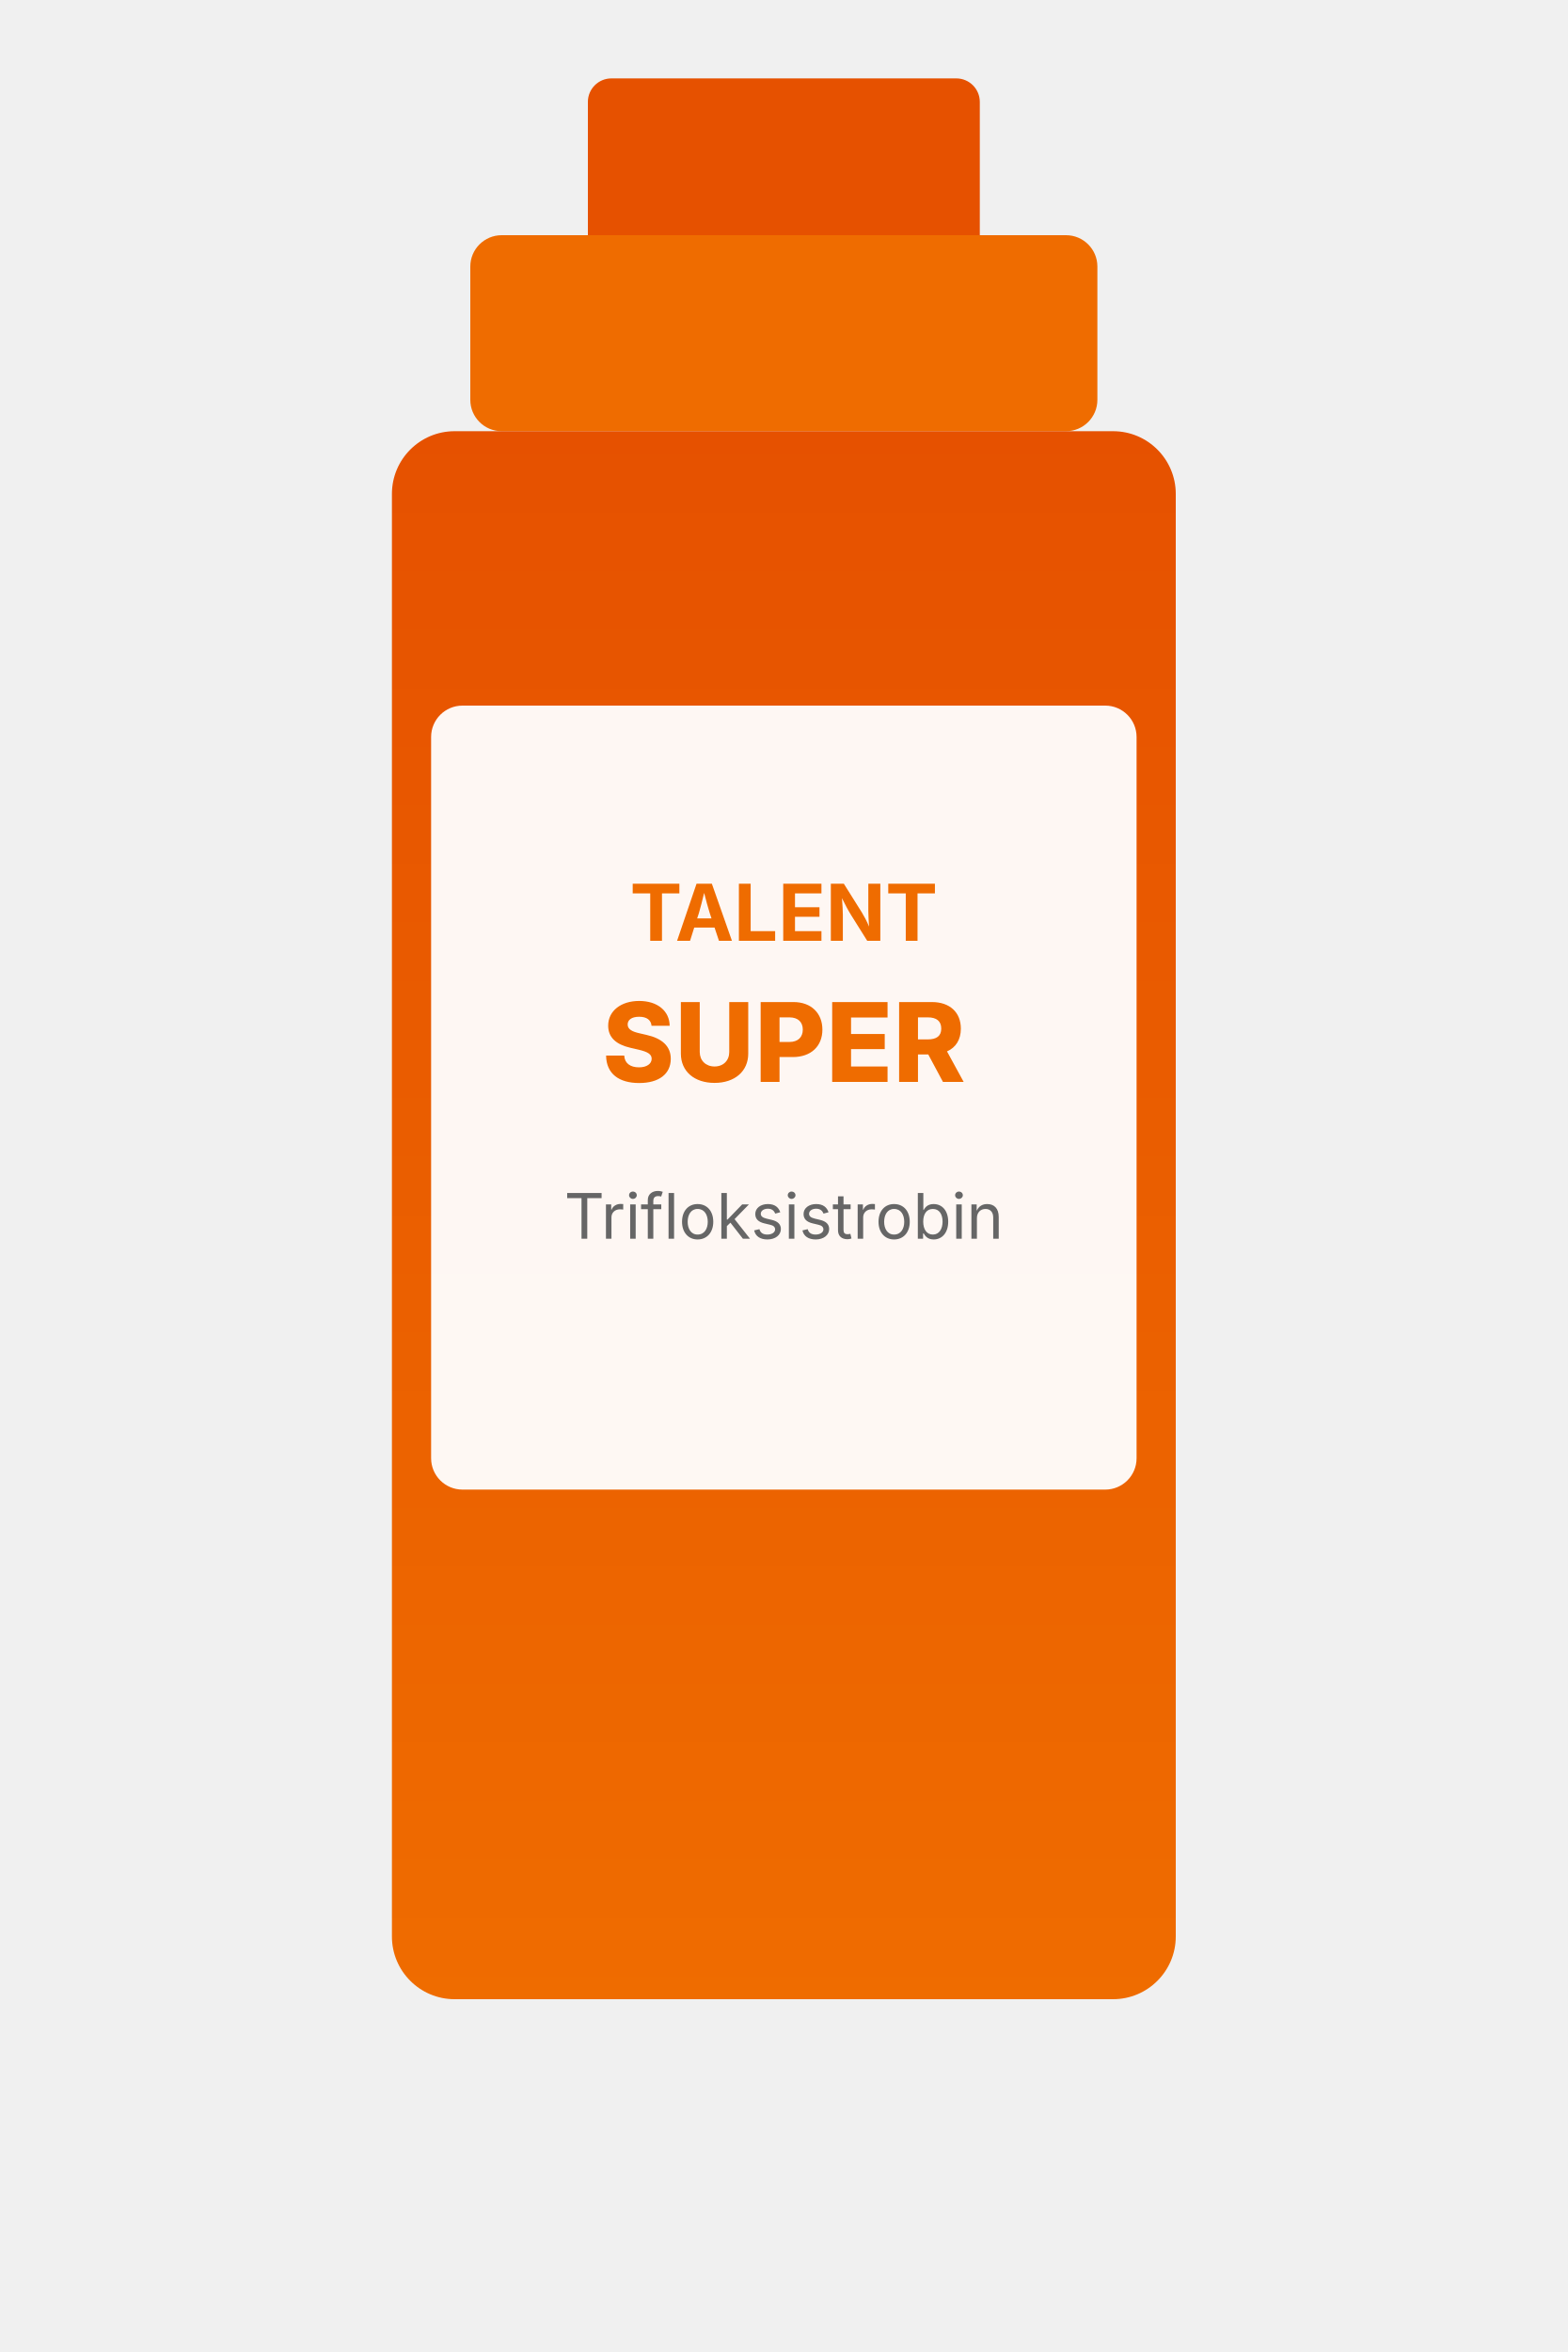
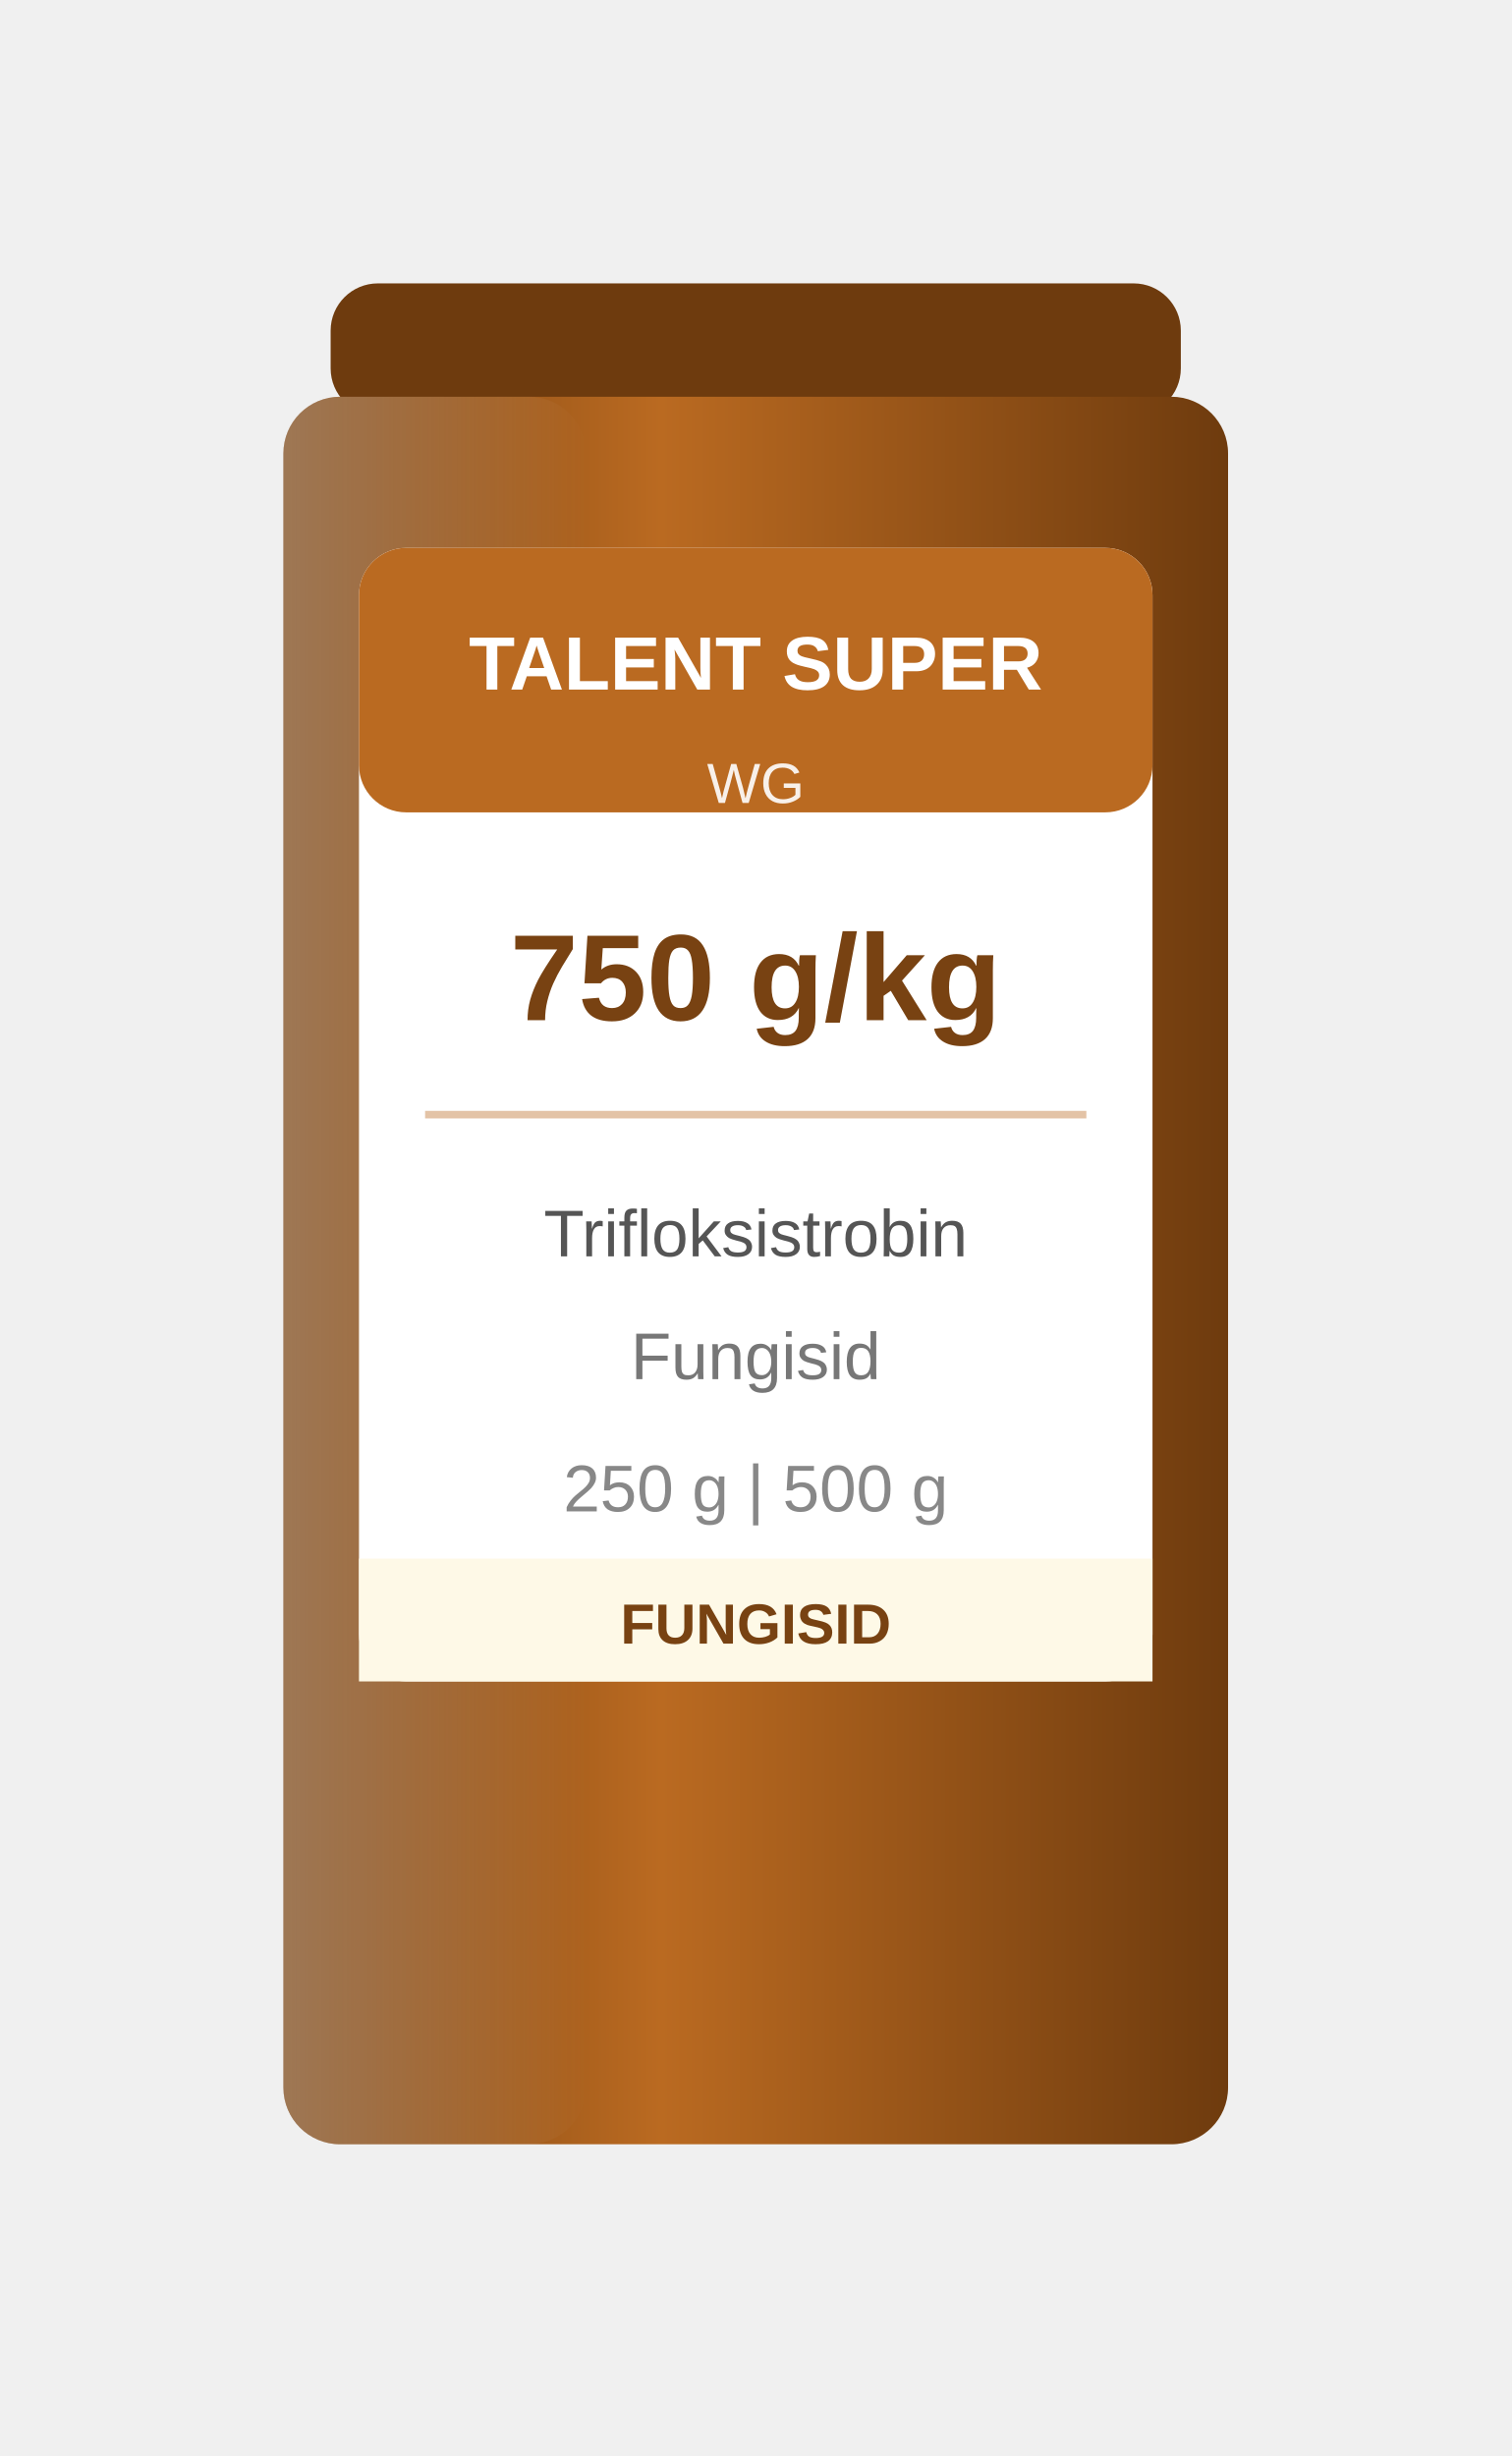
- <svg xmlns="http://www.w3.org/2000/svg" viewBox="0 0 200 300" fill="none">
+ <svg xmlns="http://www.w3.org/2000/svg" viewBox="0 0 160 260" fill="none">
  <defs>
-     <linearGradient id="b" x1="0" y1="0" x2="0" y2="1">
-       <stop offset="0%" stop-color="#E65100" />
-       <stop offset="100%" stop-color="#EF6C00" />
+     <linearGradient id="body" x1="0" y1="0" x2="1" y2="0">
+       <stop offset="0%" stop-color="#784212" />
+       <stop offset="40%" stop-color="#BA6A21" />
+       <stop offset="100%" stop-color="#6E3B0E" />
+     </linearGradient>
+     <linearGradient id="shine" x1="0" y1="0" x2="1" y2="0">
+       <stop offset="0%" stop-color="white" stop-opacity="0.28" />
+       <stop offset="100%" stop-color="white" stop-opacity="0" />
    </linearGradient>
  </defs>
-   <rect x="75" y="10" width="50" height="25" rx="3" fill="#E65100" />
-   <rect x="60" y="30" width="80" height="25" rx="4" fill="#EF6C00" />
-   <rect x="50" y="55" width="100" height="200" rx="8" fill="url(#b)" />
-   <rect x="55" y="90" width="90" height="100" rx="4" fill="white" opacity="0.95" />
-   <text x="100" y="120" text-anchor="middle" font-family="Inter,sans-serif" font-size="10" font-weight="700" fill="#EF6C00">TALENT</text>
-   <text x="100" y="138" text-anchor="middle" font-family="Inter,sans-serif" font-size="14" font-weight="800" fill="#EF6C00">SUPER</text>
-   <text x="100" y="158" text-anchor="middle" font-family="Inter,sans-serif" font-size="8" fill="#666">Trifloksistrobin</text>
+   <rect x="35" y="30" width="90" height="14" rx="5" fill="#6E3B0E" />
+   <rect x="30" y="42" width="100" height="185" rx="6" fill="url(#body)" />
+   <rect x="30" y="42" width="32" height="185" rx="6" fill="url(#shine)" />
+   <rect x="38" y="58" width="84" height="120" rx="5" fill="white" />
+   <rect x="38" y="58" width="84" height="28" rx="5" fill="#BA6A21" />
+   <text x="80" y="73" text-anchor="middle" font-family="Arial,sans-serif" font-size="8" font-weight="800" fill="white">TALENT SUPER</text>
+   <text x="80" y="85" text-anchor="middle" font-family="Arial,sans-serif" font-size="6" fill="rgba(255,255,255,0.9)">WG</text>
+   <text x="80" y="108" text-anchor="middle" font-family="Arial,sans-serif" font-size="13" font-weight="800" fill="#784212">750 g/kg</text>
+   <line x1="45" y1="118" x2="115" y2="118" stroke="#BA6A21" stroke-width="0.8" opacity="0.4" />
+   <text x="80" y="133" text-anchor="middle" font-family="Arial,sans-serif" font-size="7" fill="#555">Trifloksistrobin</text>
+   <text x="80" y="146" text-anchor="middle" font-family="Arial,sans-serif" font-size="7" fill="#777">Fungisid</text>
+   <text x="80" y="160" text-anchor="middle" font-family="Arial,sans-serif" font-size="7" fill="#888">250 g | 500 g</text>
+   <rect x="38" y="165" width="84" height="13" rx="0" fill="#FEF9E7" />
+   <text x="80" y="174" text-anchor="middle" font-family="Arial,sans-serif" font-size="6" fill="#784212" font-weight="600">FUNGISID</text>
</svg>
